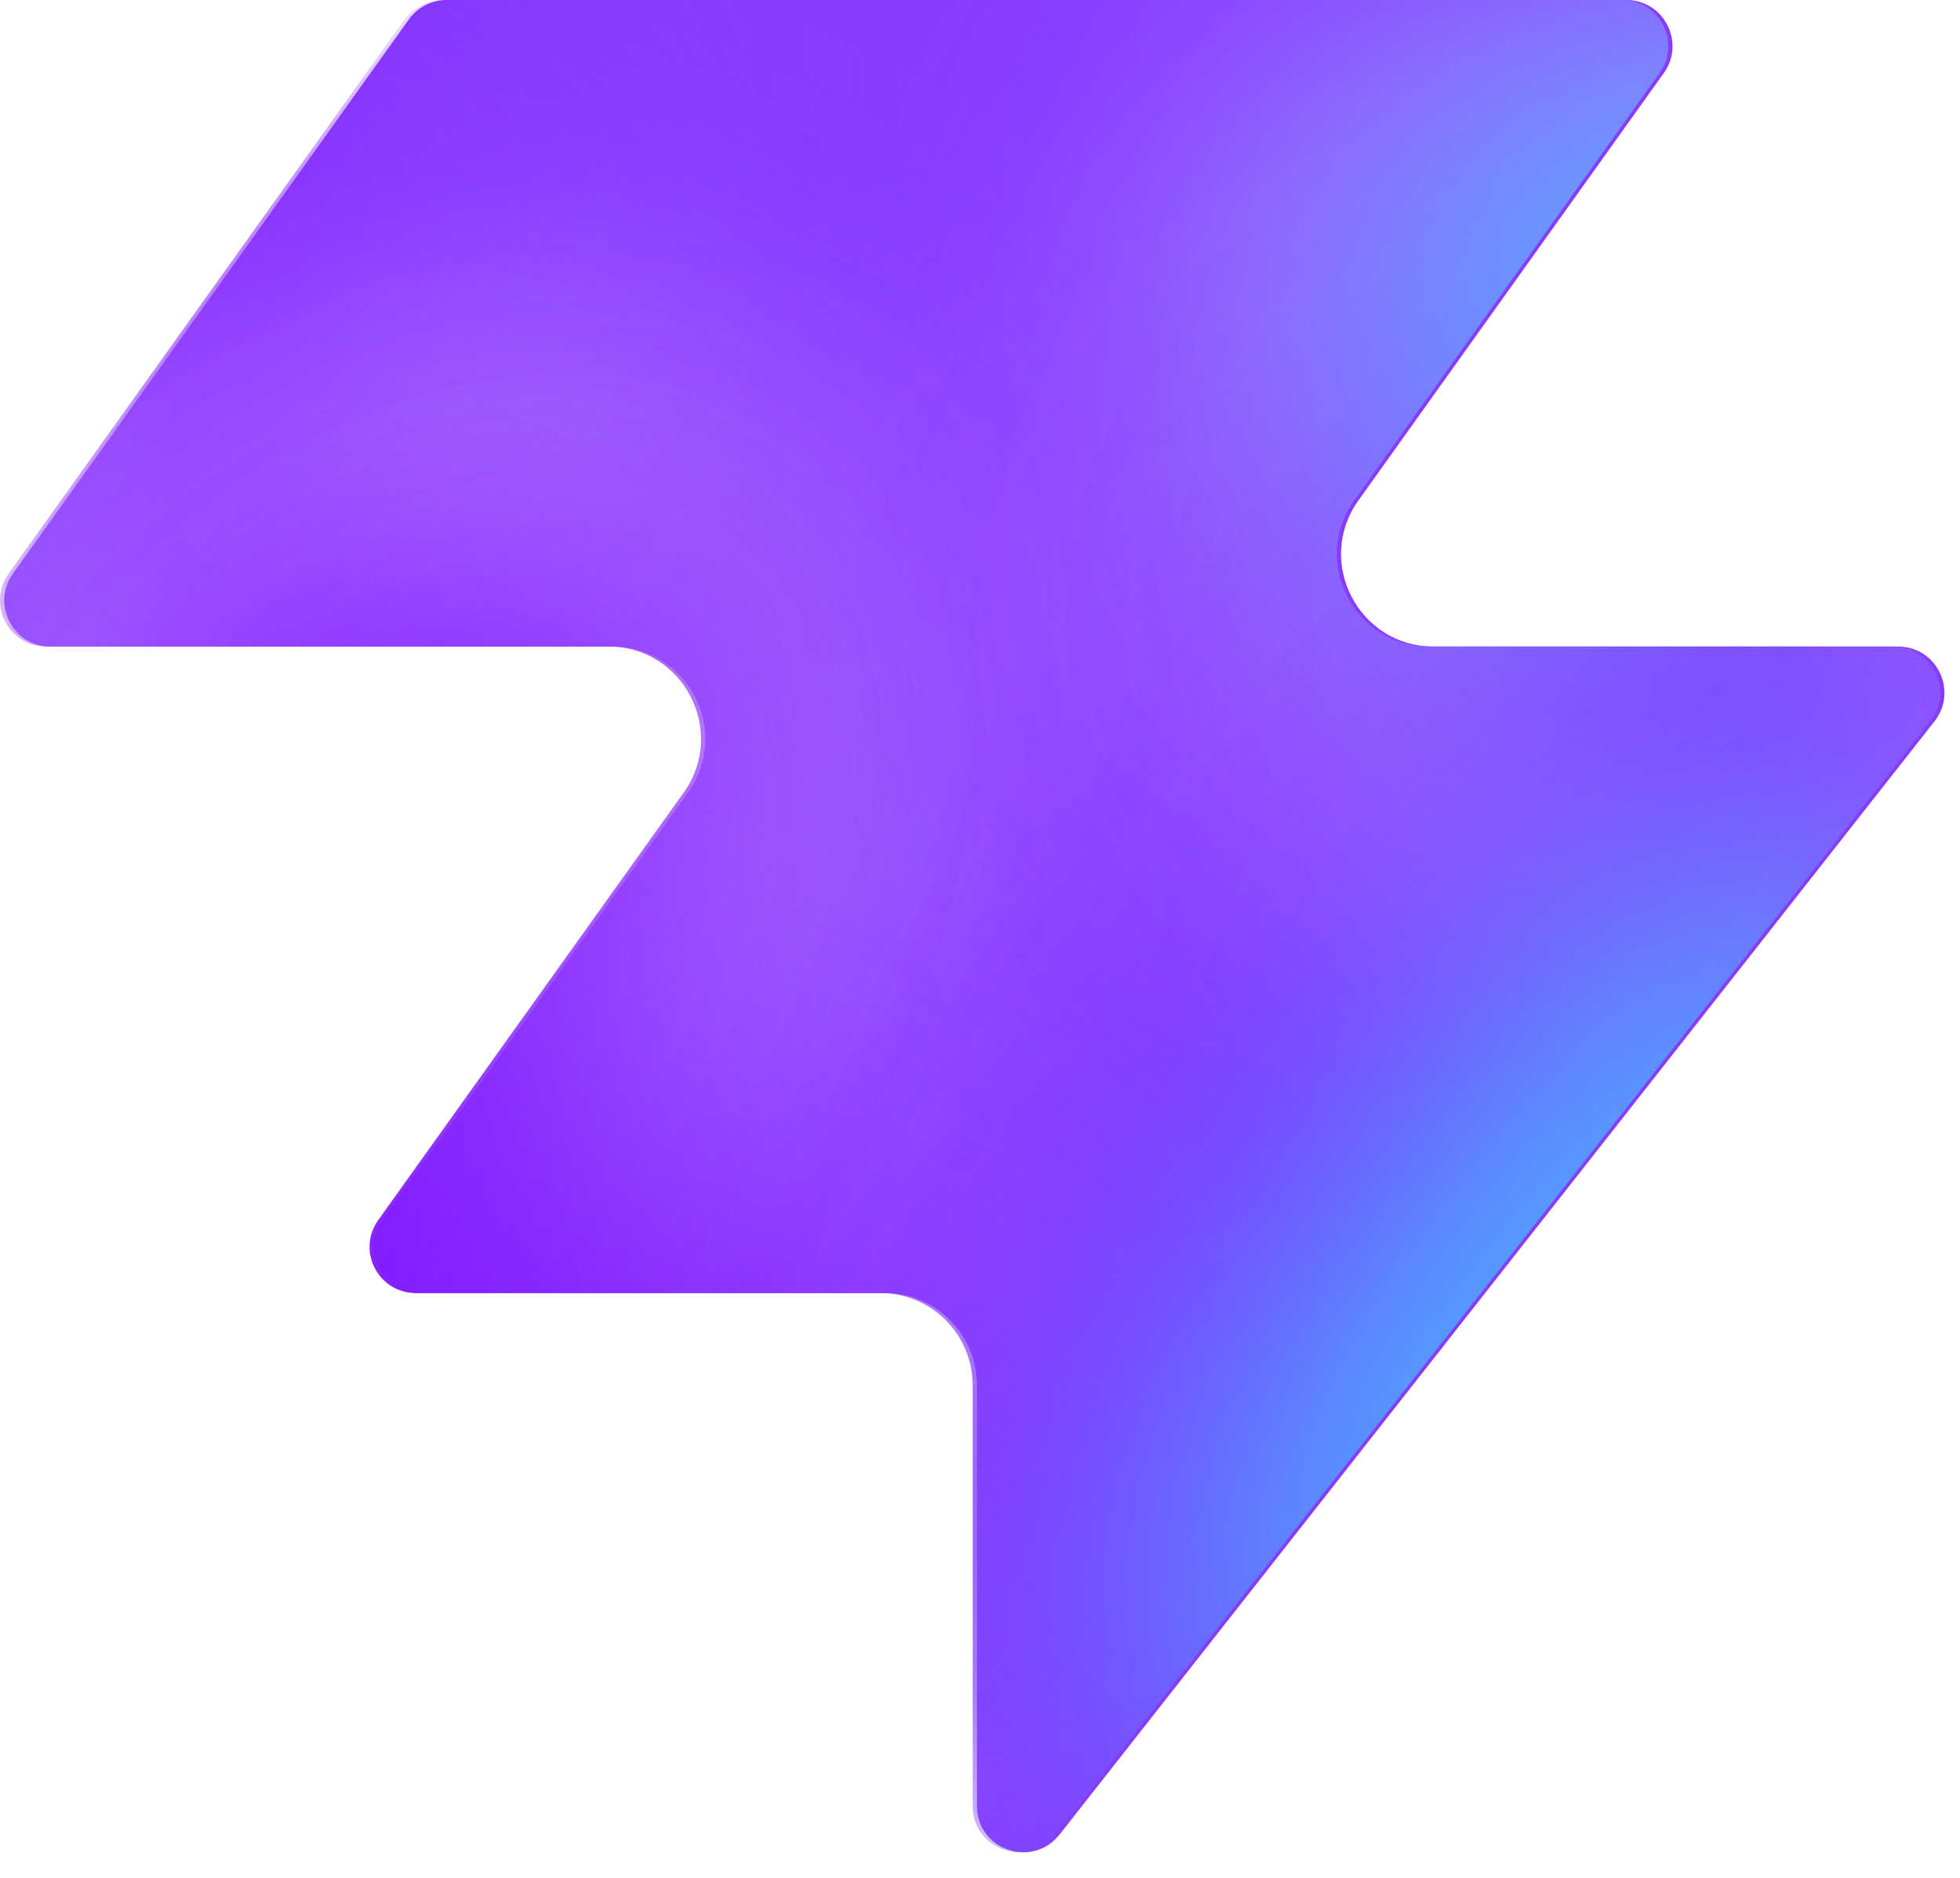
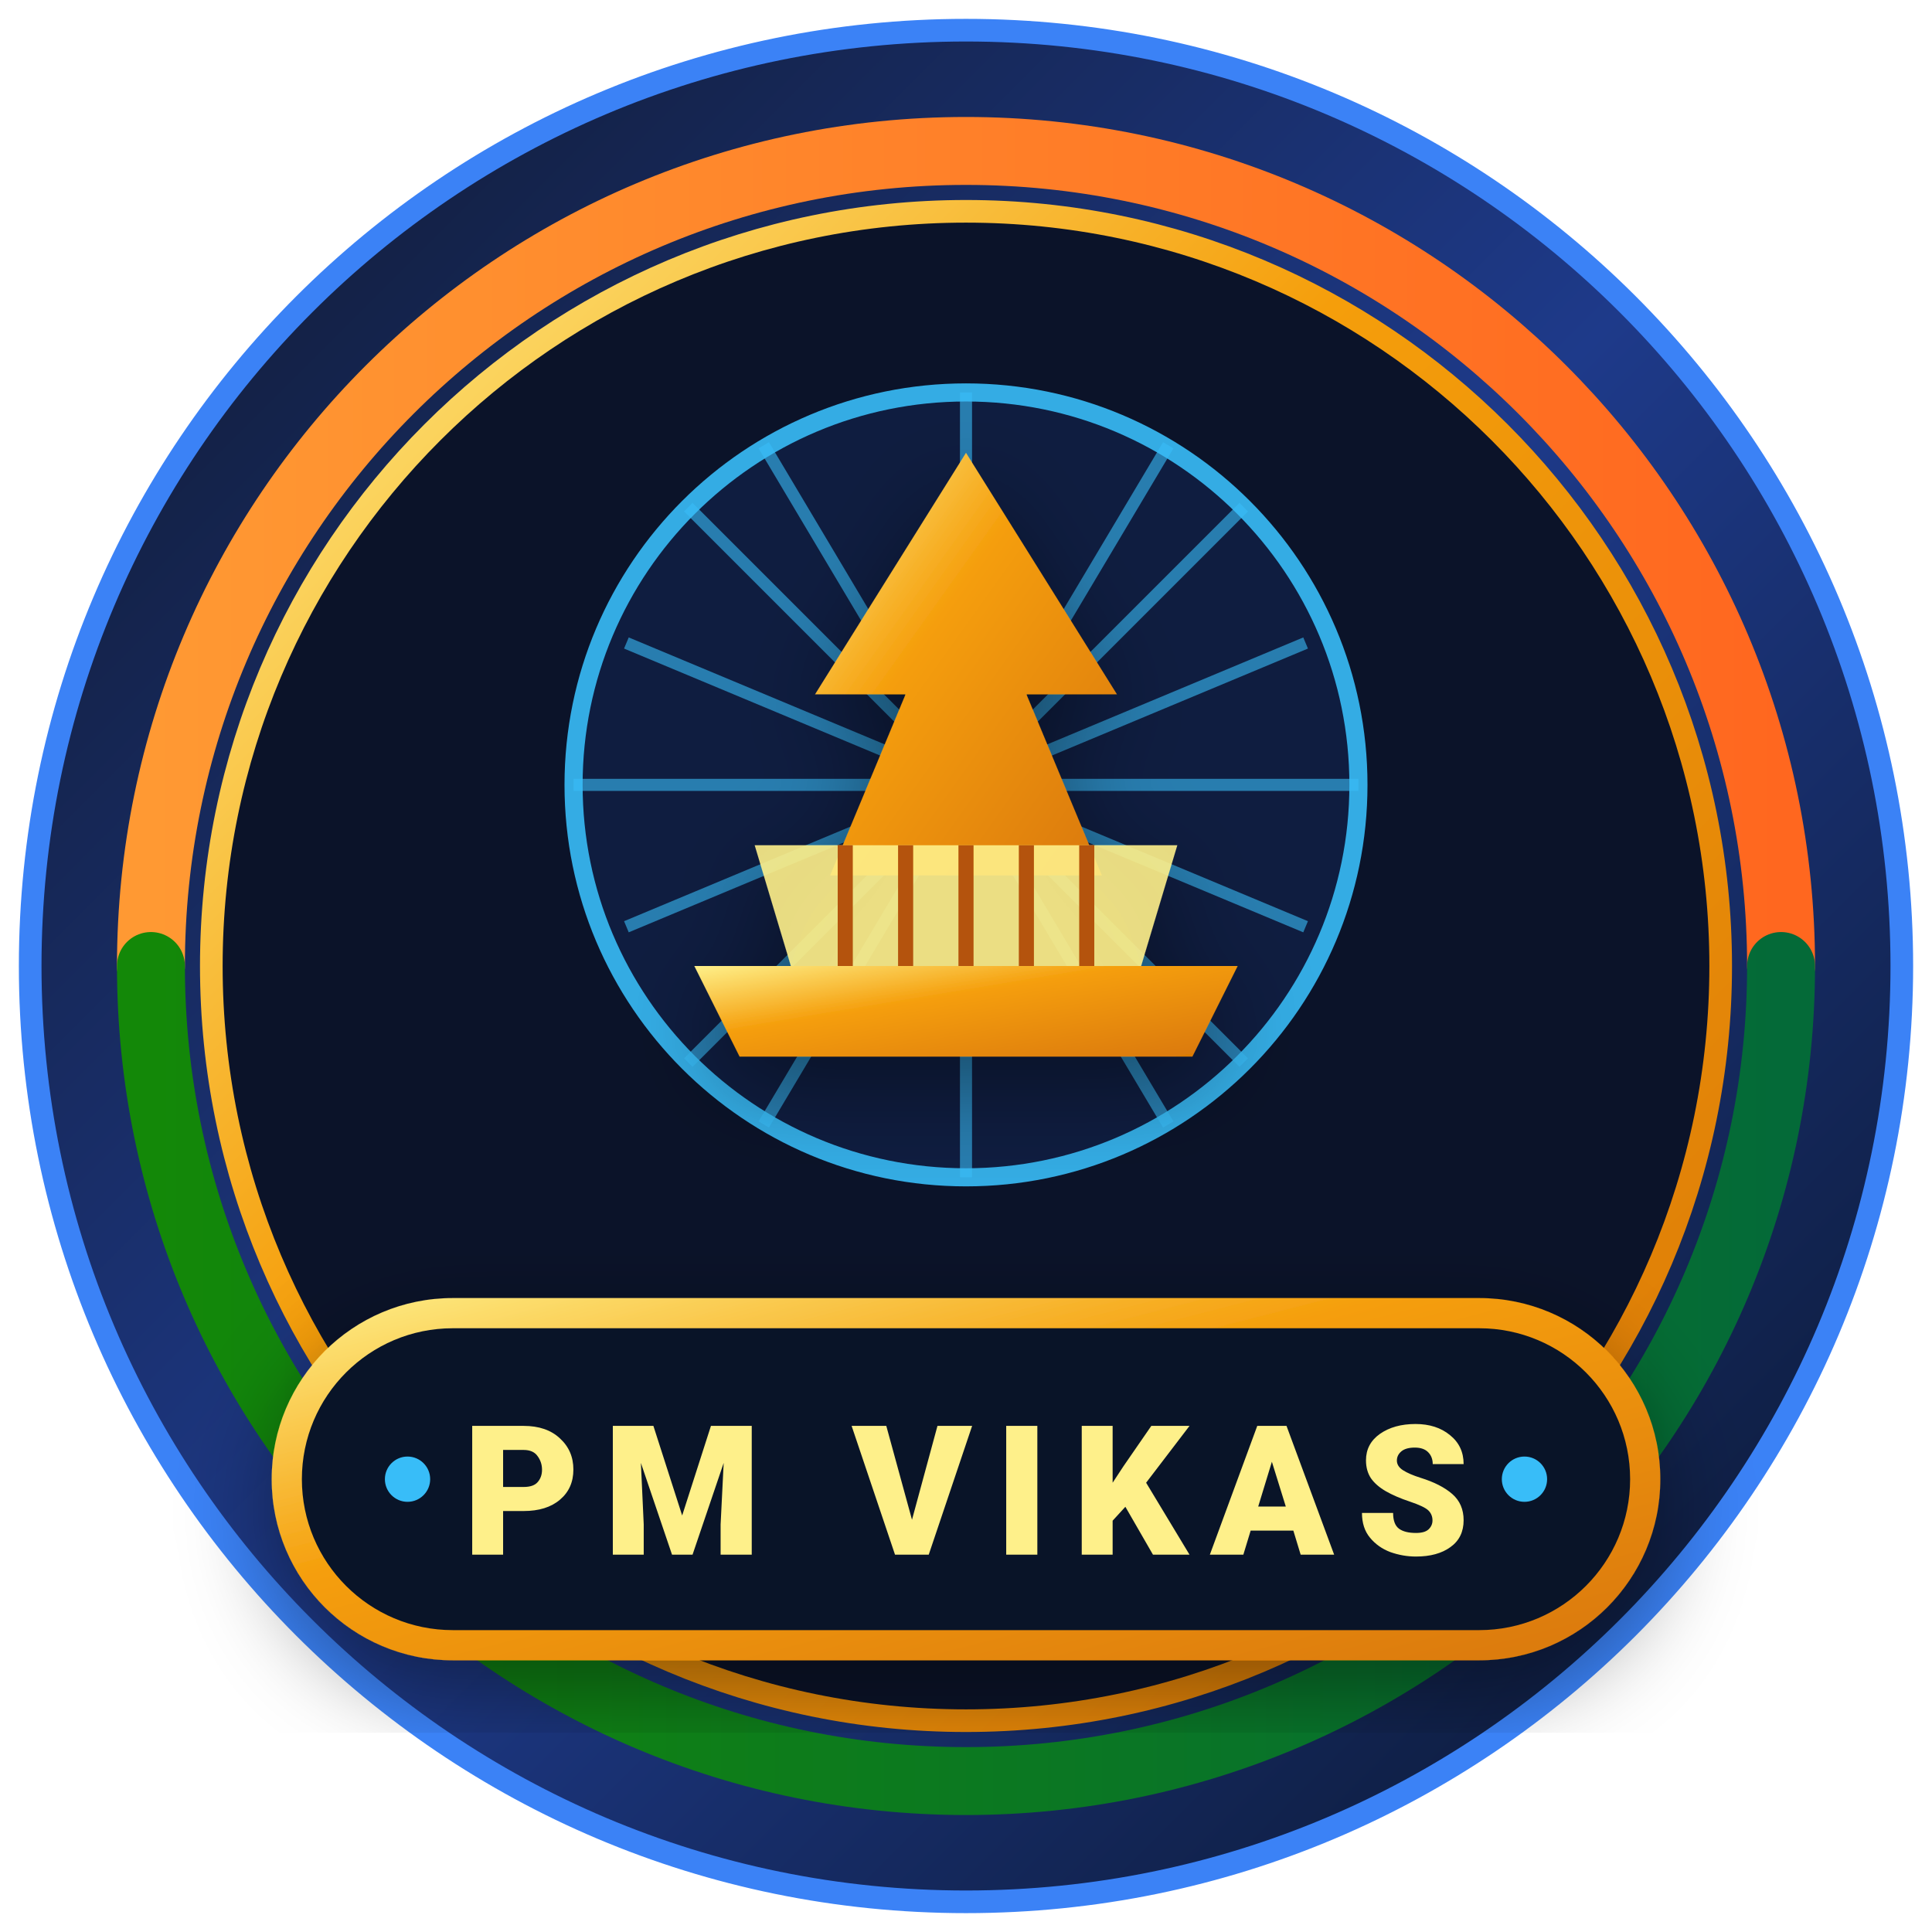
- <svg xmlns="http://www.w3.org/2000/svg" width="48" height="46" fill="none" viewBox="0 0 48 46">
-   <path fill="#863bff" d="M25.946 44.938c-.664.845-2.021.375-2.021-.698V33.937a2.26 2.26 0 0 0-2.262-2.262H10.287c-.92 0-1.456-1.04-.92-1.788l7.48-10.471c1.07-1.497 0-3.578-1.842-3.578H1.237c-.92 0-1.456-1.04-.92-1.788L10.013.474c.214-.297.556-.474.92-.474h28.894c.92 0 1.456 1.04.92 1.788l-7.48 10.471c-1.07 1.498 0 3.579 1.842 3.579h11.377c.943 0 1.473 1.088.89 1.83L25.947 44.94z" style="fill:#863bff;fill:color(display-p3 .525 .23 1);fill-opacity:1" />
-   <mask id="a" width="48" height="46" x="0" y="0" maskUnits="userSpaceOnUse" style="mask-type:alpha">
-     <path fill="#000" d="M25.842 44.938c-.664.844-2.021.375-2.021-.698V33.937a2.26 2.26 0 0 0-2.262-2.262H10.183c-.92 0-1.456-1.04-.92-1.788l7.48-10.471c1.07-1.498 0-3.579-1.842-3.579H1.133c-.92 0-1.456-1.04-.92-1.787L9.91.473c.214-.297.556-.474.92-.474h28.894c.92 0 1.456 1.04.92 1.788l-7.48 10.471c-1.07 1.498 0 3.578 1.842 3.578h11.377c.943 0 1.473 1.088.89 1.832L25.843 44.94z" style="fill:#000;fill-opacity:1" />
-   </mask>
-   <g mask="url(#a)">
-     <g filter="url(#b)">
-       <ellipse cx="5.508" cy="14.704" fill="#ede6ff" rx="5.508" ry="14.704" style="fill:#ede6ff;fill:color(display-p3 .927 .903 1);fill-opacity:1" transform="matrix(.00324 1 1 -.00324 -4.47 31.516)" />
-     </g>
-     <g filter="url(#c)">
-       <ellipse cx="10.399" cy="29.851" fill="#ede6ff" rx="10.399" ry="29.851" style="fill:#ede6ff;fill:color(display-p3 .927 .903 1);fill-opacity:1" transform="matrix(.00324 1 1 -.00324 -39.328 7.883)" />
-     </g>
-     <g filter="url(#d)">
-       <ellipse cx="5.508" cy="30.487" fill="#7e14ff" rx="5.508" ry="30.487" style="fill:#7e14ff;fill:color(display-p3 .492 .077 1);fill-opacity:1" transform="rotate(89.814 -25.913 -14.639)scale(1 -1)" />
-     </g>
-     <g filter="url(#e)">
-       <ellipse cx="5.508" cy="30.599" fill="#7e14ff" rx="5.508" ry="30.599" style="fill:#7e14ff;fill:color(display-p3 .492 .077 1);fill-opacity:1" transform="rotate(89.814 -32.644 -3.334)scale(1 -1)" />
-     </g>
-     <g filter="url(#f)">
-       <ellipse cx="5.508" cy="30.599" fill="#7e14ff" rx="5.508" ry="30.599" style="fill:#7e14ff;fill:color(display-p3 .492 .077 1);fill-opacity:1" transform="matrix(.00324 1 1 -.00324 -34.34 30.47)" />
-     </g>
-     <g filter="url(#g)">
-       <ellipse cx="14.072" cy="22.078" fill="#ede6ff" rx="14.072" ry="22.078" style="fill:#ede6ff;fill:color(display-p3 .927 .903 1);fill-opacity:1" transform="rotate(93.35 24.506 48.493)scale(-1 1)" />
-     </g>
-     <g filter="url(#h)">
-       <ellipse cx="3.47" cy="21.501" fill="#7e14ff" rx="3.47" ry="21.501" style="fill:#7e14ff;fill:color(display-p3 .492 .077 1);fill-opacity:1" transform="rotate(89.009 28.708 47.59)scale(-1 1)" />
-     </g>
-     <g filter="url(#i)">
-       <ellipse cx="3.47" cy="21.501" fill="#7e14ff" rx="3.47" ry="21.501" style="fill:#7e14ff;fill:color(display-p3 .492 .077 1);fill-opacity:1" transform="rotate(89.009 28.708 47.59)scale(-1 1)" />
-     </g>
-     <g filter="url(#j)">
-       <ellipse cx=".387" cy="8.972" fill="#7e14ff" rx="4.407" ry="29.108" style="fill:#7e14ff;fill:color(display-p3 .492 .077 1);fill-opacity:1" transform="rotate(39.51 .387 8.972)" />
-     </g>
-     <g filter="url(#k)">
-       <ellipse cx="47.523" cy="-6.092" fill="#7e14ff" rx="4.407" ry="29.108" style="fill:#7e14ff;fill:color(display-p3 .492 .077 1);fill-opacity:1" transform="rotate(37.892 47.523 -6.092)" />
-     </g>
-     <g filter="url(#l)">
-       <ellipse cx="41.412" cy="6.333" fill="#47bfff" rx="5.971" ry="9.665" style="fill:#47bfff;fill:color(display-p3 .28 .748 1);fill-opacity:1" transform="rotate(37.892 41.412 6.333)" />
-     </g>
-     <g filter="url(#m)">
-       <ellipse cx="-1.879" cy="38.332" fill="#7e14ff" rx="4.407" ry="29.108" style="fill:#7e14ff;fill:color(display-p3 .492 .077 1);fill-opacity:1" transform="rotate(37.892 -1.88 38.332)" />
-     </g>
-     <g filter="url(#n)">
-       <ellipse cx="-1.879" cy="38.332" fill="#7e14ff" rx="4.407" ry="29.108" style="fill:#7e14ff;fill:color(display-p3 .492 .077 1);fill-opacity:1" transform="rotate(37.892 -1.88 38.332)" />
-     </g>
-     <g filter="url(#o)">
-       <ellipse cx="35.651" cy="29.907" fill="#7e14ff" rx="4.407" ry="29.108" style="fill:#7e14ff;fill:color(display-p3 .492 .077 1);fill-opacity:1" transform="rotate(37.892 35.651 29.907)" />
-     </g>
-     <g filter="url(#p)">
-       <ellipse cx="38.418" cy="32.4" fill="#47bfff" rx="5.971" ry="15.297" style="fill:#47bfff;fill:color(display-p3 .28 .748 1);fill-opacity:1" transform="rotate(37.892 38.418 32.4)" />
-     </g>
-   </g>
+ <svg xmlns="http://www.w3.org/2000/svg" viewBox="0 0 128 128" width="128" height="128">
  <defs>
-     <filter id="b" width="60.045" height="41.654" x="-19.77" y="16.149" color-interpolation-filters="sRGB" filterUnits="userSpaceOnUse">
-       <feFlood flood-opacity="0" result="BackgroundImageFix" />
-       <feBlend in="SourceGraphic" in2="BackgroundImageFix" result="shape" />
-       <feGaussianBlur result="effect1_foregroundBlur_2002_17158" stdDeviation="7.659" />
-     </filter>
-     <filter id="c" width="90.34" height="51.437" x="-54.613" y="-7.533" color-interpolation-filters="sRGB" filterUnits="userSpaceOnUse">
-       <feFlood flood-opacity="0" result="BackgroundImageFix" />
-       <feBlend in="SourceGraphic" in2="BackgroundImageFix" result="shape" />
-       <feGaussianBlur result="effect1_foregroundBlur_2002_17158" stdDeviation="7.659" />
-     </filter>
-     <filter id="d" width="79.355" height="29.4" x="-49.64" y="2.03" color-interpolation-filters="sRGB" filterUnits="userSpaceOnUse">
-       <feFlood flood-opacity="0" result="BackgroundImageFix" />
-       <feBlend in="SourceGraphic" in2="BackgroundImageFix" result="shape" />
-       <feGaussianBlur result="effect1_foregroundBlur_2002_17158" stdDeviation="4.596" />
-     </filter>
-     <filter id="e" width="79.579" height="29.4" x="-45.045" y="20.029" color-interpolation-filters="sRGB" filterUnits="userSpaceOnUse">
-       <feFlood flood-opacity="0" result="BackgroundImageFix" />
-       <feBlend in="SourceGraphic" in2="BackgroundImageFix" result="shape" />
-       <feGaussianBlur result="effect1_foregroundBlur_2002_17158" stdDeviation="4.596" />
-     </filter>
-     <filter id="f" width="79.579" height="29.4" x="-43.513" y="21.178" color-interpolation-filters="sRGB" filterUnits="userSpaceOnUse">
-       <feFlood flood-opacity="0" result="BackgroundImageFix" />
-       <feBlend in="SourceGraphic" in2="BackgroundImageFix" result="shape" />
-       <feGaussianBlur result="effect1_foregroundBlur_2002_17158" stdDeviation="4.596" />
-     </filter>
-     <filter id="g" width="74.749" height="58.852" x="15.756" y="-17.901" color-interpolation-filters="sRGB" filterUnits="userSpaceOnUse">
-       <feFlood flood-opacity="0" result="BackgroundImageFix" />
-       <feBlend in="SourceGraphic" in2="BackgroundImageFix" result="shape" />
-       <feGaussianBlur result="effect1_foregroundBlur_2002_17158" stdDeviation="7.659" />
-     </filter>
-     <filter id="h" width="61.377" height="25.362" x="23.548" y="2.284" color-interpolation-filters="sRGB" filterUnits="userSpaceOnUse">
-       <feFlood flood-opacity="0" result="BackgroundImageFix" />
-       <feBlend in="SourceGraphic" in2="BackgroundImageFix" result="shape" />
-       <feGaussianBlur result="effect1_foregroundBlur_2002_17158" stdDeviation="4.596" />
-     </filter>
-     <filter id="i" width="61.377" height="25.362" x="23.548" y="2.284" color-interpolation-filters="sRGB" filterUnits="userSpaceOnUse">
-       <feFlood flood-opacity="0" result="BackgroundImageFix" />
-       <feBlend in="SourceGraphic" in2="BackgroundImageFix" result="shape" />
-       <feGaussianBlur result="effect1_foregroundBlur_2002_17158" stdDeviation="4.596" />
-     </filter>
-     <filter id="j" width="56.045" height="63.649" x="-27.636" y="-22.853" color-interpolation-filters="sRGB" filterUnits="userSpaceOnUse">
-       <feFlood flood-opacity="0" result="BackgroundImageFix" />
-       <feBlend in="SourceGraphic" in2="BackgroundImageFix" result="shape" />
-       <feGaussianBlur result="effect1_foregroundBlur_2002_17158" stdDeviation="4.596" />
-     </filter>
-     <filter id="k" width="54.814" height="64.646" x="20.116" y="-38.415" color-interpolation-filters="sRGB" filterUnits="userSpaceOnUse">
-       <feFlood flood-opacity="0" result="BackgroundImageFix" />
-       <feBlend in="SourceGraphic" in2="BackgroundImageFix" result="shape" />
-       <feGaussianBlur result="effect1_foregroundBlur_2002_17158" stdDeviation="4.596" />
-     </filter>
-     <filter id="l" width="33.541" height="35.313" x="24.641" y="-11.323" color-interpolation-filters="sRGB" filterUnits="userSpaceOnUse">
-       <feFlood flood-opacity="0" result="BackgroundImageFix" />
-       <feBlend in="SourceGraphic" in2="BackgroundImageFix" result="shape" />
-       <feGaussianBlur result="effect1_foregroundBlur_2002_17158" stdDeviation="4.596" />
-     </filter>
-     <filter id="m" width="54.814" height="64.646" x="-29.286" y="6.009" color-interpolation-filters="sRGB" filterUnits="userSpaceOnUse">
-       <feFlood flood-opacity="0" result="BackgroundImageFix" />
-       <feBlend in="SourceGraphic" in2="BackgroundImageFix" result="shape" />
-       <feGaussianBlur result="effect1_foregroundBlur_2002_17158" stdDeviation="4.596" />
-     </filter>
-     <filter id="n" width="54.814" height="64.646" x="-29.286" y="6.009" color-interpolation-filters="sRGB" filterUnits="userSpaceOnUse">
-       <feFlood flood-opacity="0" result="BackgroundImageFix" />
-       <feBlend in="SourceGraphic" in2="BackgroundImageFix" result="shape" />
-       <feGaussianBlur result="effect1_foregroundBlur_2002_17158" stdDeviation="4.596" />
-     </filter>
-     <filter id="o" width="54.814" height="64.646" x="8.244" y="-2.416" color-interpolation-filters="sRGB" filterUnits="userSpaceOnUse">
-       <feFlood flood-opacity="0" result="BackgroundImageFix" />
-       <feBlend in="SourceGraphic" in2="BackgroundImageFix" result="shape" />
-       <feGaussianBlur result="effect1_foregroundBlur_2002_17158" stdDeviation="4.596" />
-     </filter>
-     <filter id="p" width="39.409" height="43.623" x="18.713" y="10.588" color-interpolation-filters="sRGB" filterUnits="userSpaceOnUse">
-       <feFlood flood-opacity="0" result="BackgroundImageFix" />
-       <feBlend in="SourceGraphic" in2="BackgroundImageFix" result="shape" />
-       <feGaussianBlur result="effect1_foregroundBlur_2002_17158" stdDeviation="4.596" />
+     <linearGradient id="bgGrad" x1="0%" y1="0%" x2="100%" y2="100%">
+       <stop offset="0%" stop-color="#0f172a" />
+       <stop offset="50%" stop-color="#1e3a8a" />
+       <stop offset="100%" stop-color="#091428" />
+     </linearGradient>
+     <linearGradient id="goldGrad" x1="0%" y1="0%" x2="100%" y2="100%">
+       <stop offset="0%" stop-color="#fef08a" />
+       <stop offset="40%" stop-color="#f59e0b" />
+       <stop offset="100%" stop-color="#d97706" />
+     </linearGradient>
+     <linearGradient id="saffronGrad" x1="0%" y1="0%" x2="100%" y2="0%">
+       <stop offset="0%" stop-color="#FF9933" />
+       <stop offset="100%" stop-color="#FF671F" />
+     </linearGradient>
+     <linearGradient id="greenGrad" x1="0%" y1="0%" x2="100%" y2="0%">
+       <stop offset="0%" stop-color="#138808" />
+       <stop offset="100%" stop-color="#046A38" />
+     </linearGradient>
+     <filter id="glow" x="-20%" y="-20%" width="140%" height="140%">
+       <feDropShadow dx="0" dy="2" stdDeviation="3" flood-color="#000000" flood-opacity="0.4" />
    </filter>
  </defs>
+   <circle cx="64" cy="64" r="62" fill="url(#bgGrad)" stroke="#3b82f6" stroke-width="1.5" />
+   <path d="M 10 64 A 54 54 0 0 1 118 64" fill="none" stroke="url(#saffronGrad)" stroke-width="4.5" stroke-linecap="round" />
+   <path d="M 118 64 A 54 54 0 0 1 10 64" fill="none" stroke="url(#greenGrad)" stroke-width="4.5" stroke-linecap="round" />
+   <circle cx="64" cy="64" r="50" fill="#0b1329" stroke="url(#goldGrad)" stroke-width="1.5" />
+   <circle cx="64" cy="52" r="26" fill="#0f1e42" stroke="#38bdf8" stroke-width="1.2" opacity="0.9" />
+   <circle cx="64" cy="52" r="5" fill="#38bdf8" />
+   <g stroke="#38bdf8" stroke-width="0.8" opacity="0.6">
+     <line x1="64" y1="26" x2="64" y2="78" />
+     <line x1="38" y1="52" x2="90" y2="52" />
+     <line x1="45.6" y1="33.6" x2="82.4" y2="70.4" />
+     <line x1="45.6" y1="70.4" x2="82.4" y2="33.6" />
+     <line x1="50.6" y1="29.5" x2="77.4" y2="74.5" />
+     <line x1="77.4" y1="29.5" x2="50.6" y2="74.5" />
+     <line x1="41.5" y1="42.6" x2="86.5" y2="61.4" />
+     <line x1="41.5" y1="61.4" x2="86.5" y2="42.6" />
+   </g>
+   <g filter="url(#glow)">
+     <path d="M 64 30 L 74 46 L 68 46 L 73 58 L 55 58 L 60 46 L 54 46 Z" fill="url(#goldGrad)" />
+     <path d="M 50 56 L 78 56 L 75 66 L 53 66 Z" fill="#fef08a" opacity="0.9" />
+     <line x1="56" y1="56" x2="56" y2="66" stroke="#b45309" stroke-width="1" />
+     <line x1="60" y1="56" x2="60" y2="66" stroke="#b45309" stroke-width="1" />
+     <line x1="64" y1="56" x2="64" y2="66" stroke="#b45309" stroke-width="1" />
+     <line x1="68" y1="56" x2="68" y2="66" stroke="#b45309" stroke-width="1" />
+     <line x1="72" y1="56" x2="72" y2="66" stroke="#b45309" stroke-width="1" />
+     <path d="M 46 64 L 82 64 L 79 70 L 49 70 Z" fill="url(#goldGrad)" />
+   </g>
+   <rect x="18" y="86" width="92" height="24" rx="12" fill="url(#goldGrad)" filter="url(#glow)" />
+   <rect x="20" y="88" width="88" height="20" rx="10" fill="#091428" />
+   <text x="64" y="103" text-anchor="middle" font-family="system-ui, -apple-system, 'Segoe UI', Roboto, sans-serif" font-size="12" font-weight="900" fill="#fef08a" letter-spacing="1.5">
+     PM VIKAS
+   </text>
+   <circle cx="27" cy="98" r="1.5" fill="#38bdf8" />
+   <circle cx="101" cy="98" r="1.5" fill="#38bdf8" />
</svg>
